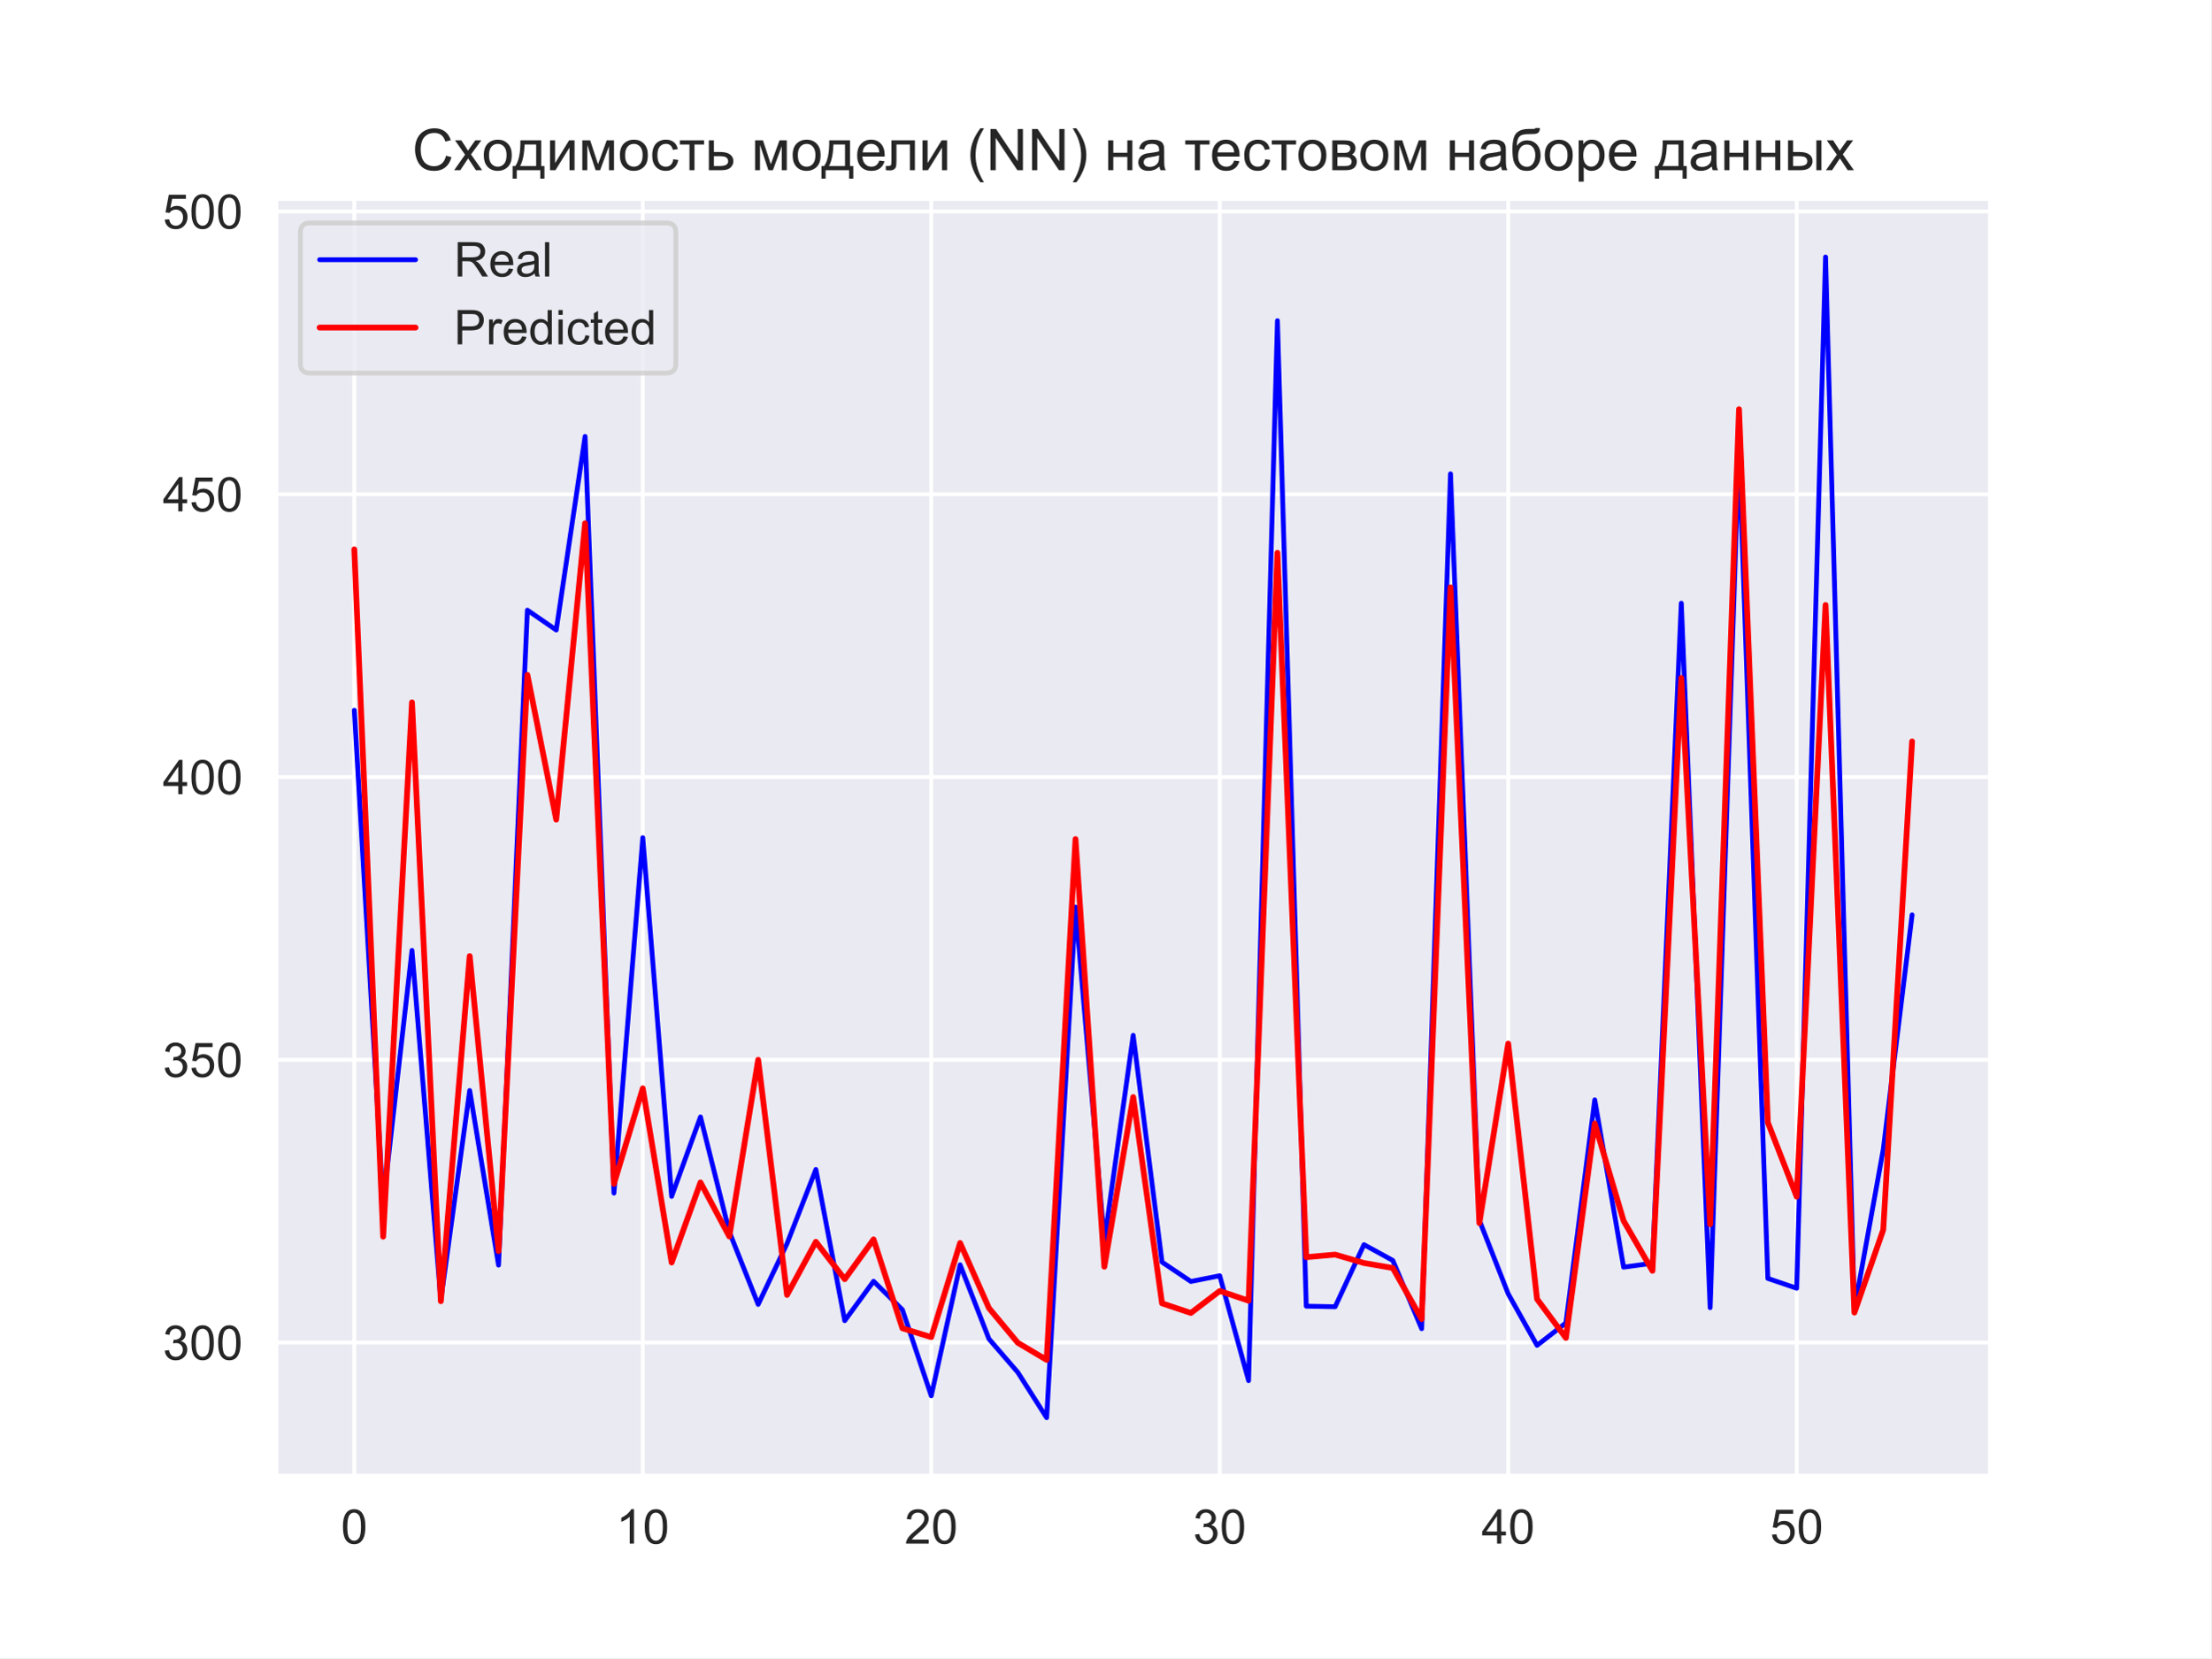
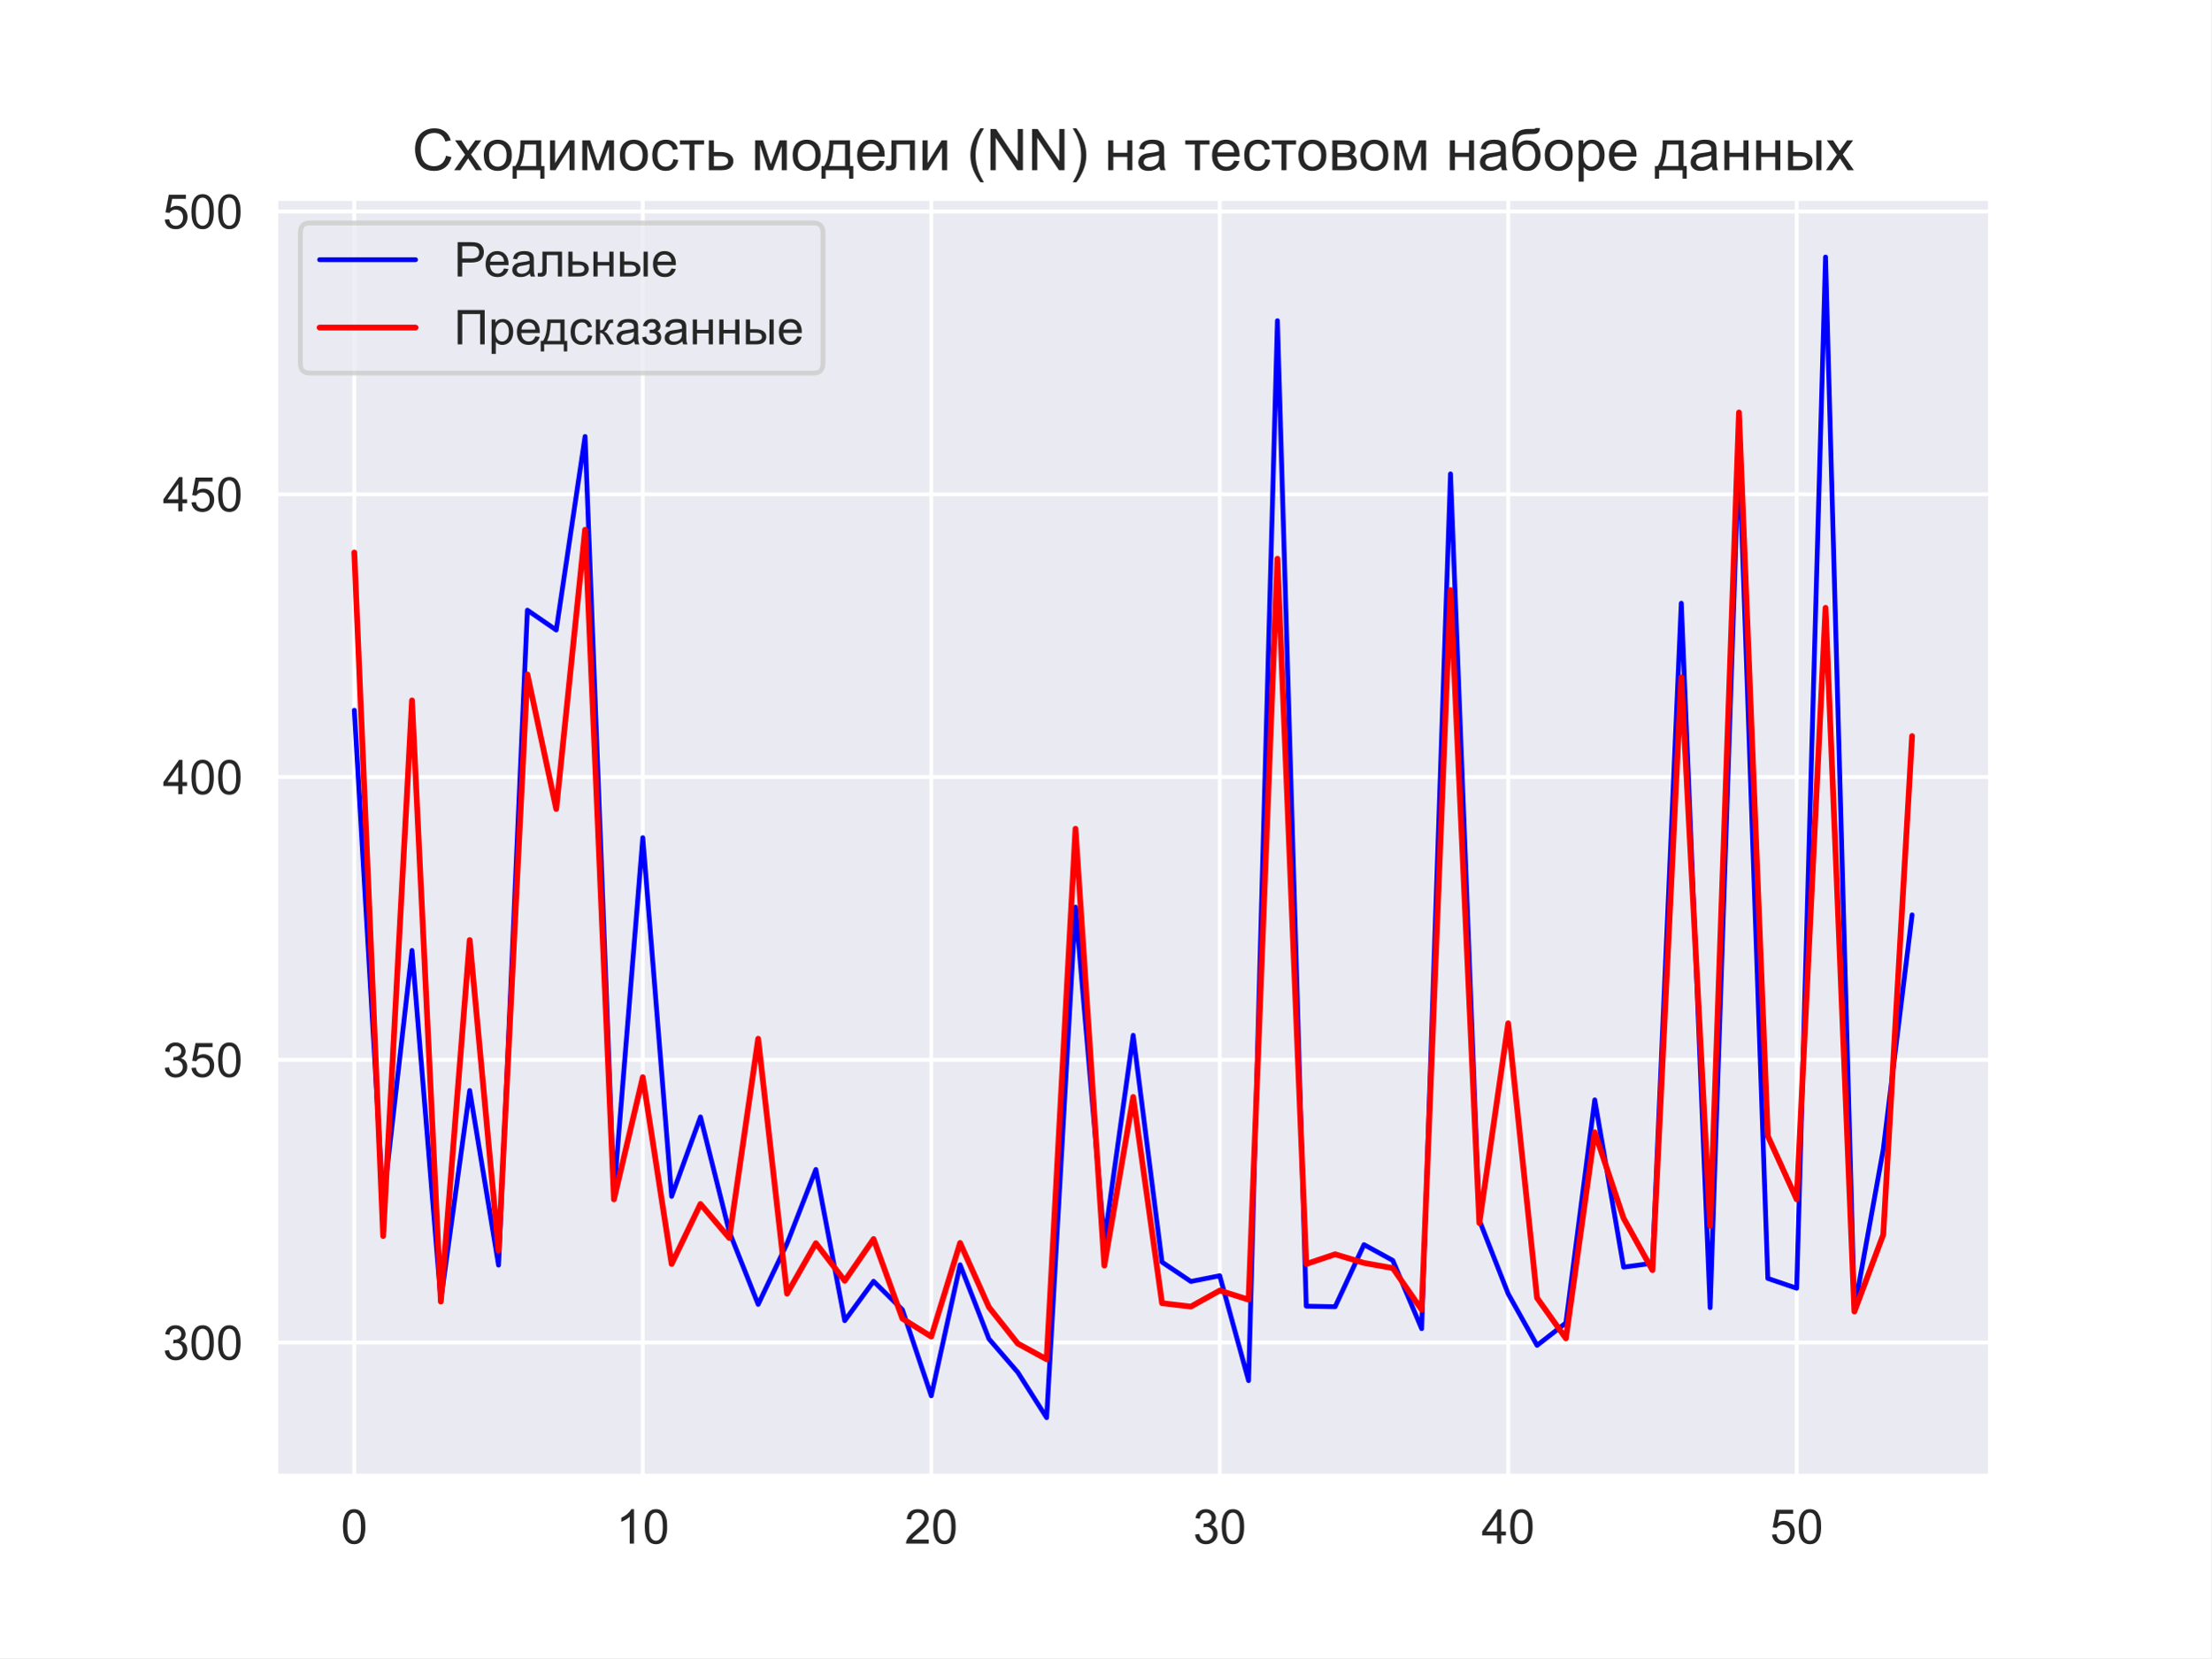
<svg xmlns="http://www.w3.org/2000/svg" xmlns:xlink="http://www.w3.org/1999/xlink" width="460.8pt" height="345.6pt" viewBox="0 0 460.8 345.6" version="1.1">
  <defs>
    <style type="text/css">*{stroke-linejoin: round; stroke-linecap: butt}</style>
  </defs>
  <g id="figure_1">
    <g id="patch_1">
      <path d="M 0 345.6  L 460.8 345.6  L 460.8 0  L 0 0  z " style="fill: #ffffff" />
    </g>
    <g id="axes_1">
      <g id="patch_2">
        <path d="M 57.6 307.584  L 414.72 307.584  L 414.72 41.472  L 57.6 41.472  z " style="fill: #eaeaf2" />
      </g>
      <g id="matplotlib.axis_1">
        <g id="xtick_1">
          <g id="line2d_1">
-             <path d="M 73.833 307.584  L 73.833 41.472  " clip-path="url(#p24a4a85d3d)" style="fill: none; stroke: #ffffff; stroke-width: 0.8; stroke-linecap: round" />
+             <path d="M 73.833 307.584  L 73.833 41.472  " clip-path="url(#pc5e1784c09)" style="fill: none; stroke: #ffffff; stroke-width: 0.8; stroke-linecap: round" />
          </g>
          <g id="text_1">
            <g style="fill: #262626" transform="translate(71.05226 321.7418) scale(0.1 -0.1)">
              <defs>
                <path id="ArialMT-30" d="M 266 2259  Q 266 3072 433 3567  Q 600 4063 929 4331  Q 1259 4600 1759 4600  Q 2128 4600 2406 4451  Q 2684 4303 2865 4023  Q 3047 3744 3150 3342  Q 3253 2941 3253 2259  Q 3253 1453 3087 958  Q 2922 463 2592 192  Q 2263 -78 1759 -78  Q 1097 -78 719 397  Q 266 969 266 2259  z M 844 2259  Q 844 1131 1108 757  Q 1372 384 1759 384  Q 2147 384 2411 759  Q 2675 1134 2675 2259  Q 2675 3391 2411 3762  Q 2147 4134 1753 4134  Q 1366 4134 1134 3806  Q 844 3388 844 2259  z " transform="scale(0.015625)" />
              </defs>
              <use xlink:href="#ArialMT-30" />
            </g>
          </g>
        </g>
        <g id="xtick_2">
          <g id="line2d_2">
-             <path d="M 133.954 307.584  L 133.954 41.472  " clip-path="url(#p24a4a85d3d)" style="fill: none; stroke: #ffffff; stroke-width: 0.8; stroke-linecap: round" />
+             <path d="M 133.954 307.584  L 133.954 41.472  " clip-path="url(#pc5e1784c09)" style="fill: none; stroke: #ffffff; stroke-width: 0.8; stroke-linecap: round" />
          </g>
          <g id="text_2">
            <g style="fill: #262626" transform="translate(128.393 321.7418) scale(0.1 -0.1)">
              <defs>
                <path id="ArialMT-31" d="M 2384 0  L 1822 0  L 1822 3584  Q 1619 3391 1289 3197  Q 959 3003 697 2906  L 697 3450  Q 1169 3672 1522 3987  Q 1875 4303 2022 4600  L 2384 4600  L 2384 0  z " transform="scale(0.015625)" />
              </defs>
              <use xlink:href="#ArialMT-31" />
              <use xlink:href="#ArialMT-30" x="55.615" />
            </g>
          </g>
        </g>
        <g id="xtick_3">
          <g id="line2d_3">
-             <path d="M 194.075 307.584  L 194.075 41.472  " clip-path="url(#p24a4a85d3d)" style="fill: none; stroke: #ffffff; stroke-width: 0.8; stroke-linecap: round" />
+             <path d="M 194.075 307.584  L 194.075 41.472  " clip-path="url(#pc5e1784c09)" style="fill: none; stroke: #ffffff; stroke-width: 0.8; stroke-linecap: round" />
          </g>
          <g id="text_3">
            <g style="fill: #262626" transform="translate(188.5142 321.7418) scale(0.1 -0.1)">
              <defs>
                <path id="ArialMT-32" d="M 3222 541  L 3222 0  L 194 0  Q 188 203 259 391  Q 375 700 629 1000  Q 884 1300 1366 1694  Q 2113 2306 2375 2664  Q 2638 3022 2638 3341  Q 2638 3675 2398 3904  Q 2159 4134 1775 4134  Q 1369 4134 1125 3890  Q 881 3647 878 3216  L 300 3275  Q 359 3922 746 4261  Q 1134 4600 1788 4600  Q 2447 4600 2831 4234  Q 3216 3869 3216 3328  Q 3216 3053 3103 2787  Q 2991 2522 2730 2228  Q 2469 1934 1863 1422  Q 1356 997 1212 845  Q 1069 694 975 541  L 3222 541  z " transform="scale(0.015625)" />
              </defs>
              <use xlink:href="#ArialMT-32" />
              <use xlink:href="#ArialMT-30" x="55.615" />
            </g>
          </g>
        </g>
        <g id="xtick_4">
          <g id="line2d_4">
-             <path d="M 254.196 307.584  L 254.196 41.472  " clip-path="url(#p24a4a85d3d)" style="fill: none; stroke: #ffffff; stroke-width: 0.8; stroke-linecap: round" />
+             <path d="M 254.196 307.584  L 254.196 41.472  " clip-path="url(#pc5e1784c09)" style="fill: none; stroke: #ffffff; stroke-width: 0.8; stroke-linecap: round" />
          </g>
          <g id="text_4">
            <g style="fill: #262626" transform="translate(248.6354 321.7418) scale(0.1 -0.1)">
              <defs>
                <path id="ArialMT-33" d="M 269 1209  L 831 1284  Q 928 806 1161 595  Q 1394 384 1728 384  Q 2125 384 2398 659  Q 2672 934 2672 1341  Q 2672 1728 2419 1979  Q 2166 2231 1775 2231  Q 1616 2231 1378 2169  L 1441 2663  Q 1497 2656 1531 2656  Q 1891 2656 2178 2843  Q 2466 3031 2466 3422  Q 2466 3731 2256 3934  Q 2047 4138 1716 4138  Q 1388 4138 1169 3931  Q 950 3725 888 3313  L 325 3413  Q 428 3978 793 4289  Q 1159 4600 1703 4600  Q 2078 4600 2393 4439  Q 2709 4278 2876 4000  Q 3044 3722 3044 3409  Q 3044 3113 2884 2869  Q 2725 2625 2413 2481  Q 2819 2388 3044 2092  Q 3269 1797 3269 1353  Q 3269 753 2831 336  Q 2394 -81 1725 -81  Q 1122 -81 723 278  Q 325 638 269 1209  z " transform="scale(0.015625)" />
              </defs>
              <use xlink:href="#ArialMT-33" />
              <use xlink:href="#ArialMT-30" x="55.615" />
            </g>
          </g>
        </g>
        <g id="xtick_5">
          <g id="line2d_5">
-             <path d="M 314.318 307.584  L 314.318 41.472  " clip-path="url(#p24a4a85d3d)" style="fill: none; stroke: #ffffff; stroke-width: 0.8; stroke-linecap: round" />
+             <path d="M 314.318 307.584  L 314.318 41.472  " clip-path="url(#pc5e1784c09)" style="fill: none; stroke: #ffffff; stroke-width: 0.8; stroke-linecap: round" />
          </g>
          <g id="text_5">
            <g style="fill: #262626" transform="translate(308.7566 321.7418) scale(0.1 -0.1)">
              <defs>
                <path id="ArialMT-34" d="M 2069 0  L 2069 1097  L 81 1097  L 81 1613  L 2172 4581  L 2631 4581  L 2631 1613  L 3250 1613  L 3250 1097  L 2631 1097  L 2631 0  L 2069 0  z M 2069 1613  L 2069 3678  L 634 1613  L 2069 1613  z " transform="scale(0.015625)" />
              </defs>
              <use xlink:href="#ArialMT-34" />
              <use xlink:href="#ArialMT-30" x="55.615" />
            </g>
          </g>
        </g>
        <g id="xtick_6">
          <g id="line2d_6">
-             <path d="M 374.439 307.584  L 374.439 41.472  " clip-path="url(#p24a4a85d3d)" style="fill: none; stroke: #ffffff; stroke-width: 0.8; stroke-linecap: round" />
+             <path d="M 374.439 307.584  L 374.439 41.472  " clip-path="url(#pc5e1784c09)" style="fill: none; stroke: #ffffff; stroke-width: 0.8; stroke-linecap: round" />
          </g>
          <g id="text_6">
            <g style="fill: #262626" transform="translate(368.8779 321.7418) scale(0.1 -0.1)">
              <defs>
                <path id="ArialMT-35" d="M 266 1200  L 856 1250  Q 922 819 1161 601  Q 1400 384 1738 384  Q 2144 384 2425 690  Q 2706 997 2706 1503  Q 2706 1984 2436 2262  Q 2166 2541 1728 2541  Q 1456 2541 1237 2417  Q 1019 2294 894 2097  L 366 2166  L 809 4519  L 3088 4519  L 3088 3981  L 1259 3981  L 1013 2750  Q 1425 3038 1878 3038  Q 2478 3038 2890 2622  Q 3303 2206 3303 1553  Q 3303 931 2941 478  Q 2500 -78 1738 -78  Q 1113 -78 717 272  Q 322 622 266 1200  z " transform="scale(0.015625)" />
              </defs>
              <use xlink:href="#ArialMT-35" />
              <use xlink:href="#ArialMT-30" x="55.615" />
            </g>
          </g>
        </g>
      </g>
      <g id="matplotlib.axis_2">
        <g id="ytick_1">
          <g id="line2d_7">
-             <path d="M 57.6 279.835  L 414.72 279.835  " clip-path="url(#p24a4a85d3d)" style="fill: none; stroke: #ffffff; stroke-width: 0.8; stroke-linecap: round" />
+             <path d="M 57.6 279.835  L 414.72 279.835  " clip-path="url(#pc5e1784c09)" style="fill: none; stroke: #ffffff; stroke-width: 0.8; stroke-linecap: round" />
          </g>
          <g id="text_7">
            <g style="fill: #262626" transform="translate(33.91719 283.4142) scale(0.1 -0.1)">
              <use xlink:href="#ArialMT-33" />
              <use xlink:href="#ArialMT-30" x="55.615" />
              <use xlink:href="#ArialMT-30" x="111.23" />
            </g>
          </g>
        </g>
        <g id="ytick_2">
          <g id="line2d_8">
-             <path d="M 57.6 220.894  L 414.72 220.894  " clip-path="url(#p24a4a85d3d)" style="fill: none; stroke: #ffffff; stroke-width: 0.8; stroke-linecap: round" />
+             <path d="M 57.6 220.894  L 414.72 220.894  " clip-path="url(#pc5e1784c09)" style="fill: none; stroke: #ffffff; stroke-width: 0.8; stroke-linecap: round" />
          </g>
          <g id="text_8">
            <g style="fill: #262626" transform="translate(33.91719 224.4733) scale(0.1 -0.1)">
              <use xlink:href="#ArialMT-33" />
              <use xlink:href="#ArialMT-35" x="55.615" />
              <use xlink:href="#ArialMT-30" x="111.23" />
            </g>
          </g>
        </g>
        <g id="ytick_3">
          <g id="line2d_9">
-             <path d="M 57.6 161.953  L 414.72 161.953  " clip-path="url(#p24a4a85d3d)" style="fill: none; stroke: #ffffff; stroke-width: 0.8; stroke-linecap: round" />
+             <path d="M 57.6 161.953  L 414.72 161.953  " clip-path="url(#pc5e1784c09)" style="fill: none; stroke: #ffffff; stroke-width: 0.8; stroke-linecap: round" />
          </g>
          <g id="text_9">
            <g style="fill: #262626" transform="translate(33.91719 165.5323) scale(0.1 -0.1)">
              <use xlink:href="#ArialMT-34" />
              <use xlink:href="#ArialMT-30" x="55.615" />
              <use xlink:href="#ArialMT-30" x="111.23" />
            </g>
          </g>
        </g>
        <g id="ytick_4">
          <g id="line2d_10">
-             <path d="M 57.6 103.012  L 414.72 103.012  " clip-path="url(#p24a4a85d3d)" style="fill: none; stroke: #ffffff; stroke-width: 0.8; stroke-linecap: round" />
+             <path d="M 57.6 103.012  L 414.72 103.012  " clip-path="url(#pc5e1784c09)" style="fill: none; stroke: #ffffff; stroke-width: 0.8; stroke-linecap: round" />
          </g>
          <g id="text_10">
            <g style="fill: #262626" transform="translate(33.91719 106.5913) scale(0.1 -0.1)">
              <use xlink:href="#ArialMT-34" />
              <use xlink:href="#ArialMT-35" x="55.615" />
              <use xlink:href="#ArialMT-30" x="111.23" />
            </g>
          </g>
        </g>
        <g id="ytick_5">
          <g id="line2d_11">
-             <path d="M 57.6 44.071  L 414.72 44.071  " clip-path="url(#p24a4a85d3d)" style="fill: none; stroke: #ffffff; stroke-width: 0.8; stroke-linecap: round" />
+             <path d="M 57.6 44.071  L 414.72 44.071  " clip-path="url(#pc5e1784c09)" style="fill: none; stroke: #ffffff; stroke-width: 0.8; stroke-linecap: round" />
          </g>
          <g id="text_11">
            <g style="fill: #262626" transform="translate(33.91719 47.65034) scale(0.1 -0.1)">
              <use xlink:href="#ArialMT-35" />
              <use xlink:href="#ArialMT-30" x="55.615" />
              <use xlink:href="#ArialMT-30" x="111.23" />
            </g>
          </g>
        </g>
      </g>
      <g id="line2d_12">
-         <path d="M 73.833 148.028  L 79.845 250.901  L 85.857 198.097  L 91.869 270.957  L 97.881 227.302  L 103.893 263.696  L 109.905 127.175  L 115.918 131.31  L 121.93 90.967  L 127.942 248.679  L 133.954 174.597  L 139.966 249.363  L 145.978 232.8  L 151.99 256.756  L 158.002 271.88  L 164.015 259.197  L 170.027 243.752  L 176.039 275.273  L 182.051 267.056  L 188.063 272.991  L 194.075 290.937  L 200.087 263.622  L 206.099 279.071  L 212.112 286.037  L 218.124 295.488  L 224.136 189.072  L 230.148 258.702  L 236.16 215.792  L 242.172 263.067  L 248.184 267.098  L 254.196 265.905  L 260.208 287.764  L 266.221 66.838  L 272.233 272.248  L 278.245 272.368  L 284.257 259.426  L 290.269 262.719  L 296.281 276.946  L 302.293 98.764  L 308.305 254.344  L 314.318 269.679  L 320.33 280.417  L 326.342 275.737  L 332.354 229.251  L 338.366 264.116  L 344.378 263.299  L 350.39 125.723  L 356.402 272.566  L 362.415 93.257  L 368.427 266.469  L 374.439 268.514  L 380.451 53.568  L 386.463 272.865  L 392.475 239.611  L 398.487 190.689  " clip-path="url(#p24a4a85d3d)" style="fill: none; stroke: #0000ff; stroke-linecap: round" />
+         <path d="M 73.833 148.028  L 79.845 250.901  L 85.857 198.097  L 91.869 270.957  L 97.881 227.302  L 103.893 263.696  L 109.905 127.175  L 115.918 131.31  L 121.93 90.967  L 127.942 248.679  L 133.954 174.597  L 139.966 249.363  L 145.978 232.8  L 151.99 256.756  L 158.002 271.88  L 164.015 259.197  L 170.027 243.752  L 176.039 275.273  L 182.051 267.056  L 188.063 272.991  L 194.075 290.937  L 200.087 263.622  L 206.099 279.071  L 212.112 286.037  L 218.124 295.488  L 224.136 189.072  L 230.148 258.702  L 236.16 215.792  L 242.172 263.067  L 248.184 267.098  L 254.196 265.905  L 260.208 287.764  L 266.221 66.838  L 272.233 272.248  L 278.245 272.368  L 284.257 259.426  L 290.269 262.719  L 296.281 276.946  L 302.293 98.764  L 308.305 254.344  L 314.318 269.679  L 320.33 280.417  L 326.342 275.737  L 332.354 229.251  L 338.366 264.116  L 344.378 263.299  L 350.39 125.723  L 356.402 272.566  L 362.415 93.257  L 368.427 266.469  L 374.439 268.514  L 380.451 53.568  L 386.463 272.865  L 392.475 239.611  L 398.487 190.689  " clip-path="url(#pc5e1784c09)" style="fill: none; stroke: #0000ff; stroke-linecap: round" />
      </g>
      <g id="line2d_13">
-         <path d="M 73.833 114.5  L 79.845 257.762  L 85.857 146.389  L 91.869 271.215  L 97.881 199.276  L 103.893 260.769  L 109.905 140.657  L 115.918 170.837  L 121.93 109.063  L 127.942 246.754  L 133.954 226.84  L 139.966 263.15  L 145.978 246.46  L 151.99 257.727  L 158.002 220.898  L 164.015 269.907  L 170.027 258.835  L 176.039 266.623  L 182.051 258.326  L 188.063 276.858  L 194.075 278.703  L 200.087 259.08  L 206.099 272.648  L 212.112 279.881  L 218.124 283.446  L 224.136 174.893  L 230.148 264.022  L 236.16 228.661  L 242.172 271.66  L 248.184 273.666  L 254.196 269.08  L 260.208 271.111  L 266.221 115.216  L 272.233 262.036  L 278.245 261.497  L 284.257 263.254  L 290.269 264.294  L 296.281 274.947  L 302.293 122.422  L 308.305 254.938  L 314.318 217.513  L 320.33 270.768  L 326.342 278.866  L 332.354 234.18  L 338.366 254.458  L 344.378 264.881  L 350.39 141.312  L 356.402 255.176  L 362.415 85.286  L 368.427 233.954  L 374.439 249.423  L 380.451 126.095  L 386.463 273.589  L 392.475 256.332  L 398.487 154.537  " clip-path="url(#p24a4a85d3d)" style="fill: none; stroke: #ff0000; stroke-width: 1.2; stroke-linecap: round" />
+         <path d="M 73.833 115.148  L 79.845 257.631  L 85.857 145.986  L 91.869 271.299  L 97.881 195.938  L 103.893 260.693  L 109.905 140.559  L 115.918 168.62  L 121.93 110.407  L 127.942 249.996  L 133.954 224.522  L 139.966 263.454  L 145.978 250.948  L 151.99 258.057  L 158.002 216.509  L 164.015 269.643  L 170.027 259.118  L 176.039 266.966  L 182.051 258.253  L 188.063 274.843  L 194.075 278.595  L 200.087 259.069  L 206.099 272.467  L 212.112 280.049  L 218.124 283.323  L 224.136 172.738  L 230.148 263.793  L 236.16 228.649  L 242.172 271.632  L 248.184 272.338  L 254.196 268.993  L 260.208 270.894  L 266.221 116.445  L 272.233 263.459  L 278.245 261.431  L 284.257 263.239  L 290.269 264.317  L 296.281 272.998  L 302.293 122.994  L 308.305 254.926  L 314.318 213.285  L 320.33 270.525  L 326.342 278.971  L 332.354 236.01  L 338.366 253.928  L 344.378 264.743  L 350.39 141.159  L 356.402 255.516  L 362.415 85.969  L 368.427 236.794  L 374.439 249.999  L 380.451 126.692  L 386.463 273.37  L 392.475 257.353  L 398.487 153.425  " clip-path="url(#pc5e1784c09)" style="fill: none; stroke: #ff0000; stroke-width: 1.2; stroke-linecap: round" />
      </g>
      <g id="patch_3">
        <path d="M 57.6 307.584  L 57.6 41.472  " style="fill: none; stroke: #ffffff; stroke-width: 0.8; stroke-linejoin: miter; stroke-linecap: square" />
      </g>
      <g id="patch_4">
        <path d="M 414.72 307.584  L 414.72 41.472  " style="fill: none; stroke: #ffffff; stroke-width: 0.8; stroke-linejoin: miter; stroke-linecap: square" />
      </g>
      <g id="patch_5">
        <path d="M 57.6 307.584  L 414.72 307.584  " style="fill: none; stroke: #ffffff; stroke-width: 0.8; stroke-linejoin: miter; stroke-linecap: square" />
      </g>
      <g id="patch_6">
        <path d="M 57.6 41.472  L 414.72 41.472  " style="fill: none; stroke: #ffffff; stroke-width: 0.8; stroke-linejoin: miter; stroke-linecap: square" />
      </g>
      <g id="text_12">
        <g style="fill: #262626" transform="translate(85.89187 35.472) scale(0.12 -0.12)">
          <defs>
            <path id="ArialMT-421" d="M 3763 1606  L 4369 1453  Q 4178 706 3683 314  Q 3188 -78 2472 -78  Q 1731 -78 1267 223  Q 803 525 561 1097  Q 319 1669 319 2325  Q 319 3041 592 3573  Q 866 4106 1370 4382  Q 1875 4659 2481 4659  Q 3169 4659 3637 4309  Q 4106 3959 4291 3325  L 3694 3184  Q 3534 3684 3231 3912  Q 2928 4141 2469 4141  Q 1941 4141 1586 3887  Q 1231 3634 1087 3207  Q 944 2781 944 2328  Q 944 1744 1114 1308  Q 1284 872 1643 656  Q 2003 441 2422 441  Q 2931 441 3284 734  Q 3638 1028 3763 1606  z " transform="scale(0.015625)" />
            <path id="ArialMT-445" d="M 47 0  L 1259 1725  L 138 3319  L 841 3319  L 1350 2541  Q 1494 2319 1581 2169  Q 1719 2375 1834 2534  L 2394 3319  L 3066 3319  L 1919 1756  L 3153 0  L 2463 0  L 1781 1031  L 1600 1309  L 728 0  L 47 0  z " transform="scale(0.015625)" />
            <path id="ArialMT-43e" d="M 213 1659  Q 213 2581 725 3025  Q 1153 3394 1769 3394  Q 2453 3394 2887 2945  Q 3322 2497 3322 1706  Q 3322 1066 3130 698  Q 2938 331 2570 128  Q 2203 -75 1769 -75  Q 1072 -75 642 372  Q 213 819 213 1659  z M 791 1659  Q 791 1022 1069 705  Q 1347 388 1769 388  Q 2188 388 2466 706  Q 2744 1025 2744 1678  Q 2744 2294 2464 2611  Q 2184 2928 1769 2928  Q 1347 2928 1069 2612  Q 791 2297 791 1659  z " transform="scale(0.015625)" />
            <path id="ArialMT-434" d="M 866 3319  L 3178 3319  L 3178 463  L 3538 463  L 3538 -941  L 3075 -941  L 3075 0  L 463 0  L 463 -941  L 0 -941  L 0 463  L 297 463  Q 891 1269 866 3319  z M 1334 2853  Q 1272 1238 834 463  L 2619 463  L 2619 2853  L 1334 2853  z " transform="scale(0.015625)" />
            <path id="ArialMT-438" d="M 422 3319  L 984 3319  L 984 788  L 2544 3319  L 3150 3319  L 3150 0  L 2588 0  L 2588 2516  L 1028 0  L 422 0  L 422 3319  z " transform="scale(0.015625)" />
            <path id="ArialMT-43c" d="M 438 3319  L 1313 3319  L 2184 663  L 3153 3319  L 3963 3319  L 3963 0  L 3400 0  L 3400 2672  L 2419 0  L 1916 0  L 988 2800  L 988 0  L 438 0  L 438 3319  z " transform="scale(0.015625)" />
            <path id="ArialMT-441" d="M 2588 1216  L 3141 1144  Q 3050 572 2676 248  Q 2303 -75 1759 -75  Q 1078 -75 664 370  Q 250 816 250 1647  Q 250 2184 428 2587  Q 606 2991 970 3192  Q 1334 3394 1763 3394  Q 2303 3394 2647 3120  Q 2991 2847 3088 2344  L 2541 2259  Q 2463 2594 2264 2762  Q 2066 2931 1784 2931  Q 1359 2931 1093 2626  Q 828 2322 828 1663  Q 828 994 1084 691  Q 1341 388 1753 388  Q 2084 388 2306 591  Q 2528 794 2588 1216  z " transform="scale(0.015625)" />
            <path id="ArialMT-442" d="M 119 3319  L 2816 3319  L 2816 2853  L 1747 2853  L 1747 0  L 1188 0  L 1188 2853  L 119 2853  L 119 3319  z " transform="scale(0.015625)" />
            <path id="ArialMT-44c" d="M 413 3319  L 975 3319  L 975 2022  L 1688 2022  Q 2384 2022 2761 1751  Q 3138 1481 3138 1006  Q 3138 591 2823 295  Q 2509 0 1819 0  L 413 0  L 413 3319  z M 975 463  L 1566 463  Q 2100 463 2328 594  Q 2556 725 2556 1003  Q 2556 1219 2387 1387  Q 2219 1556 1641 1556  L 975 1556  L 975 463  z " transform="scale(0.015625)" />
            <path id="ArialMT-20" transform="scale(0.015625)" />
            <path id="ArialMT-435" d="M 2694 1069  L 3275 997  Q 3138 488 2766 206  Q 2394 -75 1816 -75  Q 1088 -75 661 373  Q 234 822 234 1631  Q 234 2469 665 2931  Q 1097 3394 1784 3394  Q 2450 3394 2872 2941  Q 3294 2488 3294 1666  Q 3294 1616 3291 1516  L 816 1516  Q 847 969 1125 678  Q 1403 388 1819 388  Q 2128 388 2347 550  Q 2566 713 2694 1069  z M 847 1978  L 2700 1978  Q 2663 2397 2488 2606  Q 2219 2931 1791 2931  Q 1403 2931 1139 2672  Q 875 2413 847 1978  z " transform="scale(0.015625)" />
            <path id="ArialMT-43b" d="M 697 3319  L 3309 3319  L 3309 0  L 2750 0  L 2750 2853  L 1259 2853  L 1259 1200  Q 1259 622 1221 437  Q 1184 253 1015 115  Q 847 -22 528 -22  Q 331 -22 75 3  L 75 472  L 322 472  Q 497 472 572 508  Q 647 544 672 622  Q 697 700 697 1131  L 697 3319  z " transform="scale(0.015625)" />
            <path id="ArialMT-28" d="M 1497 -1347  Q 1031 -759 709 28  Q 388 816 388 1659  Q 388 2403 628 3084  Q 909 3875 1497 4659  L 1900 4659  Q 1522 4009 1400 3731  Q 1209 3300 1100 2831  Q 966 2247 966 1656  Q 966 153 1900 -1347  L 1497 -1347  z " transform="scale(0.015625)" />
            <path id="ArialMT-4e" d="M 488 0  L 488 4581  L 1109 4581  L 3516 984  L 3516 4581  L 4097 4581  L 4097 0  L 3475 0  L 1069 3600  L 1069 0  L 488 0  z " transform="scale(0.015625)" />
            <path id="ArialMT-29" d="M 791 -1347  L 388 -1347  Q 1322 153 1322 1656  Q 1322 2244 1188 2822  Q 1081 3291 891 3722  Q 769 4003 388 4659  L 791 4659  Q 1378 3875 1659 3084  Q 1900 2403 1900 1659  Q 1900 816 1576 28  Q 1253 -759 791 -1347  z " transform="scale(0.015625)" />
            <path id="ArialMT-43d" d="M 425 3319  L 988 3319  L 988 1938  L 2547 1938  L 2547 3319  L 3109 3319  L 3109 0  L 2547 0  L 2547 1472  L 988 1472  L 988 0  L 425 0  L 425 3319  z " transform="scale(0.015625)" />
            <path id="ArialMT-430" d="M 2588 409  Q 2275 144 1986 34  Q 1697 -75 1366 -75  Q 819 -75 525 192  Q 231 459 231 875  Q 231 1119 342 1320  Q 453 1522 633 1644  Q 813 1766 1038 1828  Q 1203 1872 1538 1913  Q 2219 1994 2541 2106  Q 2544 2222 2544 2253  Q 2544 2597 2384 2738  Q 2169 2928 1744 2928  Q 1347 2928 1158 2789  Q 969 2650 878 2297  L 328 2372  Q 403 2725 575 2942  Q 747 3159 1072 3276  Q 1397 3394 1825 3394  Q 2250 3394 2515 3294  Q 2781 3194 2906 3042  Q 3031 2891 3081 2659  Q 3109 2516 3109 2141  L 3109 1391  Q 3109 606 3145 398  Q 3181 191 3288 0  L 2700 0  Q 2613 175 2588 409  z M 2541 1666  Q 2234 1541 1622 1453  Q 1275 1403 1131 1340  Q 988 1278 909 1158  Q 831 1038 831 891  Q 831 666 1001 516  Q 1172 366 1500 366  Q 1825 366 2078 508  Q 2331 650 2450 897  Q 2541 1088 2541 1459  L 2541 1666  z " transform="scale(0.015625)" />
            <path id="ArialMT-432" d="M 425 3319  L 1722 3319  Q 2200 3319 2433 3239  Q 2666 3159 2833 2946  Q 3000 2734 3000 2438  Q 3000 2200 2901 2023  Q 2803 1847 2606 1728  Q 2841 1650 2995 1436  Q 3150 1222 3150 928  Q 3119 456 2812 228  Q 2506 0 1922 0  L 425 0  L 425 3319  z M 988 1922  L 1588 1922  Q 1947 1922 2081 1959  Q 2216 1997 2322 2111  Q 2428 2225 2428 2384  Q 2428 2647 2242 2750  Q 2056 2853 1606 2853  L 988 2853  L 988 1922  z M 988 463  L 1728 463  Q 2206 463 2384 573  Q 2563 684 2572 956  Q 2572 1116 2469 1252  Q 2366 1388 2200 1423  Q 2034 1459 1669 1459  L 988 1459  L 988 463  z " transform="scale(0.015625)" />
            <path id="ArialMT-431" d="M 2853 4691  L 3350 4684  Q 3316 4350 3202 4219  Q 3088 4088 2908 4050  Q 2728 4013 2203 4013  Q 1506 4013 1253 3878  Q 1000 3744 889 3448  Q 778 3153 766 2688  Q 978 3003 1262 3161  Q 1547 3319 1903 3319  Q 2556 3319 2984 2870  Q 3413 2422 3413 1656  Q 3413 1075 3197 703  Q 2981 331 2686 128  Q 2391 -75 1881 -75  Q 1291 -75 962 195  Q 634 466 459 887  Q 284 1309 284 2356  Q 284 3672 729 4128  Q 1175 4584 2100 4584  Q 2675 4584 2753 4603  Q 2831 4622 2853 4691  z M 2825 1672  Q 2825 2191 2579 2522  Q 2334 2853 1888 2853  Q 1422 2853 1169 2503  Q 916 2153 916 1569  Q 916 991 1195 684  Q 1475 378 1884 378  Q 2303 378 2564 733  Q 2825 1088 2825 1672  z " transform="scale(0.015625)" />
            <path id="ArialMT-440" d="M 422 -1272  L 422 3319  L 934 3319  L 934 2888  Q 1116 3141 1344 3267  Q 1572 3394 1897 3394  Q 2322 3394 2647 3175  Q 2972 2956 3137 2557  Q 3303 2159 3303 1684  Q 3303 1175 3120 767  Q 2938 359 2589 142  Q 2241 -75 1856 -75  Q 1575 -75 1351 44  Q 1128 163 984 344  L 984 -1272  L 422 -1272  z M 931 1641  Q 931 1000 1190 694  Q 1450 388 1819 388  Q 2194 388 2461 705  Q 2728 1022 2728 1688  Q 2728 2322 2467 2637  Q 2206 2953 1844 2953  Q 1484 2953 1207 2617  Q 931 2281 931 1641  z " transform="scale(0.015625)" />
            <path id="ArialMT-44b" d="M 3581 3319  L 4144 3319  L 4144 0  L 3581 0  L 3581 3319  z M 434 3319  L 997 3319  L 997 2022  L 1709 2022  Q 2406 2022 2782 1751  Q 3159 1481 3159 1006  Q 3159 591 2845 295  Q 2531 0 1841 0  L 434 0  L 434 3319  z M 997 463  L 1588 463  Q 2122 463 2350 594  Q 2578 725 2578 1003  Q 2578 1219 2409 1387  Q 2241 1556 1663 1556  L 997 1556  L 997 463  z " transform="scale(0.015625)" />
          </defs>
          <use xlink:href="#ArialMT-421" />
          <use xlink:href="#ArialMT-445" x="72.217" />
          <use xlink:href="#ArialMT-43e" x="121.092" />
          <use xlink:href="#ArialMT-434" x="174.457" />
          <use xlink:href="#ArialMT-438" x="232.807" />
          <use xlink:href="#ArialMT-43c" x="288.666" />
          <use xlink:href="#ArialMT-43e" x="357.416" />
          <use xlink:href="#ArialMT-441" x="413.031" />
          <use xlink:href="#ArialMT-442" x="463.031" />
          <use xlink:href="#ArialMT-44c" x="508.832" />
          <use xlink:href="#ArialMT-20" x="560.932" />
          <use xlink:href="#ArialMT-43c" x="588.715" />
          <use xlink:href="#ArialMT-43e" x="657.465" />
          <use xlink:href="#ArialMT-434" x="710.83" />
          <use xlink:href="#ArialMT-435" x="769.18" />
          <use xlink:href="#ArialMT-43b" x="821.42" />
          <use xlink:href="#ArialMT-438" x="879.77" />
          <use xlink:href="#ArialMT-20" x="935.629" />
          <use xlink:href="#ArialMT-28" x="963.412" />
          <use xlink:href="#ArialMT-4e" x="996.713" />
          <use xlink:href="#ArialMT-4e" x="1068.93" />
          <use xlink:href="#ArialMT-29" x="1141.146" />
          <use xlink:href="#ArialMT-20" x="1174.447" />
          <use xlink:href="#ArialMT-43d" x="1202.23" />
          <use xlink:href="#ArialMT-430" x="1257.455" />
          <use xlink:href="#ArialMT-20" x="1313.07" />
          <use xlink:href="#ArialMT-442" x="1340.854" />
          <use xlink:href="#ArialMT-435" x="1385.529" />
          <use xlink:href="#ArialMT-441" x="1441.145" />
          <use xlink:href="#ArialMT-442" x="1491.145" />
          <use xlink:href="#ArialMT-43e" x="1535.82" />
          <use xlink:href="#ArialMT-432" x="1591.436" />
          <use xlink:href="#ArialMT-43e" x="1643.436" />
          <use xlink:href="#ArialMT-43c" x="1699.051" />
          <use xlink:href="#ArialMT-20" x="1767.801" />
          <use xlink:href="#ArialMT-43d" x="1795.584" />
          <use xlink:href="#ArialMT-430" x="1850.809" />
          <use xlink:href="#ArialMT-431" x="1906.424" />
          <use xlink:href="#ArialMT-43e" x="1963.699" />
          <use xlink:href="#ArialMT-440" x="2019.314" />
          <use xlink:href="#ArialMT-435" x="2074.93" />
          <use xlink:href="#ArialMT-20" x="2130.545" />
          <use xlink:href="#ArialMT-434" x="2158.328" />
          <use xlink:href="#ArialMT-430" x="2216.678" />
          <use xlink:href="#ArialMT-43d" x="2272.293" />
          <use xlink:href="#ArialMT-43d" x="2327.518" />
          <use xlink:href="#ArialMT-44b" x="2382.742" />
          <use xlink:href="#ArialMT-445" x="2454.617" />
        </g>
      </g>
      <g id="legend_1">
        <g id="patch_7">
-           <path d="M 64.6 77.763  L 138.844 77.763  Q 140.844 77.763 140.844 75.763  L 140.844 48.472  Q 140.844 46.472 138.844 46.472  L 64.6 46.472  Q 62.6 46.472 62.6 48.472  L 62.6 75.763  Q 62.6 77.763 64.6 77.763  z " style="fill: #eaeaf2; opacity: 0.8; stroke: #cccccc; stroke-linejoin: miter" />
+           <path d="M 64.6 77.763  L 169.505 77.763  Q 171.505 77.763 171.505 75.763  L 171.505 48.472  Q 171.505 46.472 169.505 46.472  L 64.6 46.472  Q 62.6 46.472 62.6 48.472  L 62.6 75.763  Q 62.6 77.763 64.6 77.763  z " style="fill: #eaeaf2; opacity: 0.8; stroke: #cccccc; stroke-linejoin: miter" />
        </g>
        <g id="line2d_14">
          <path d="M 66.6 54.13  L 76.6 54.13  L 86.6 54.13  " style="fill: none; stroke: #0000ff; stroke-linecap: round" />
        </g>
        <g id="text_13">
          <g style="fill: #262626" transform="translate(94.6 57.62981) scale(0.1 -0.1)">
            <defs>
-               <path id="ArialMT-52" d="M 503 0  L 503 4581  L 2534 4581  Q 3147 4581 3465 4457  Q 3784 4334 3975 4021  Q 4166 3709 4166 3331  Q 4166 2844 3850 2509  Q 3534 2175 2875 2084  Q 3116 1969 3241 1856  Q 3506 1613 3744 1247  L 4541 0  L 3778 0  L 3172 953  Q 2906 1366 2734 1584  Q 2563 1803 2427 1890  Q 2291 1978 2150 2013  Q 2047 2034 1813 2034  L 1109 2034  L 1109 0  L 503 0  z M 1109 2559  L 2413 2559  Q 2828 2559 3062 2645  Q 3297 2731 3419 2920  Q 3541 3109 3541 3331  Q 3541 3656 3305 3865  Q 3069 4075 2559 4075  L 1109 4075  L 1109 2559  z " transform="scale(0.015625)" />
-               <path id="ArialMT-65" d="M 2694 1069  L 3275 997  Q 3138 488 2766 206  Q 2394 -75 1816 -75  Q 1088 -75 661 373  Q 234 822 234 1631  Q 234 2469 665 2931  Q 1097 3394 1784 3394  Q 2450 3394 2872 2941  Q 3294 2488 3294 1666  Q 3294 1616 3291 1516  L 816 1516  Q 847 969 1125 678  Q 1403 388 1819 388  Q 2128 388 2347 550  Q 2566 713 2694 1069  z M 847 1978  L 2700 1978  Q 2663 2397 2488 2606  Q 2219 2931 1791 2931  Q 1403 2931 1139 2672  Q 875 2413 847 1978  z " transform="scale(0.015625)" />
-               <path id="ArialMT-61" d="M 2588 409  Q 2275 144 1986 34  Q 1697 -75 1366 -75  Q 819 -75 525 192  Q 231 459 231 875  Q 231 1119 342 1320  Q 453 1522 633 1644  Q 813 1766 1038 1828  Q 1203 1872 1538 1913  Q 2219 1994 2541 2106  Q 2544 2222 2544 2253  Q 2544 2597 2384 2738  Q 2169 2928 1744 2928  Q 1347 2928 1158 2789  Q 969 2650 878 2297  L 328 2372  Q 403 2725 575 2942  Q 747 3159 1072 3276  Q 1397 3394 1825 3394  Q 2250 3394 2515 3294  Q 2781 3194 2906 3042  Q 3031 2891 3081 2659  Q 3109 2516 3109 2141  L 3109 1391  Q 3109 606 3145 398  Q 3181 191 3288 0  L 2700 0  Q 2613 175 2588 409  z M 2541 1666  Q 2234 1541 1622 1453  Q 1275 1403 1131 1340  Q 988 1278 909 1158  Q 831 1038 831 891  Q 831 666 1001 516  Q 1172 366 1500 366  Q 1825 366 2078 508  Q 2331 650 2450 897  Q 2541 1088 2541 1459  L 2541 1666  z " transform="scale(0.015625)" />
-               <path id="ArialMT-6c" d="M 409 0  L 409 4581  L 972 4581  L 972 0  L 409 0  z " transform="scale(0.015625)" />
+               <path id="ArialMT-420" d="M 494 0  L 494 4581  L 2222 4581  Q 2678 4581 2919 4538  Q 3256 4481 3484 4323  Q 3713 4166 3852 3881  Q 3991 3597 3991 3256  Q 3991 2672 3619 2267  Q 3247 1863 2275 1863  L 1100 1863  L 1100 0  L 494 0  z M 1100 2403  L 2284 2403  Q 2872 2403 3119 2622  Q 3366 2841 3366 3238  Q 3366 3525 3220 3729  Q 3075 3934 2838 4000  Q 2684 4041 2272 4041  L 1100 4041  L 1100 2403  z " transform="scale(0.015625)" />
            </defs>
-             <use xlink:href="#ArialMT-52" />
-             <use xlink:href="#ArialMT-65" x="72.217" />
-             <use xlink:href="#ArialMT-61" x="127.832" />
-             <use xlink:href="#ArialMT-6c" x="183.447" />
+             <use xlink:href="#ArialMT-420" />
+             <use xlink:href="#ArialMT-435" x="62.324" />
+             <use xlink:href="#ArialMT-430" x="117.939" />
+             <use xlink:href="#ArialMT-43b" x="173.555" />
+             <use xlink:href="#ArialMT-44c" x="231.904" />
+             <use xlink:href="#ArialMT-43d" x="284.004" />
+             <use xlink:href="#ArialMT-44b" x="339.229" />
+             <use xlink:href="#ArialMT-435" x="411.104" />
          </g>
        </g>
        <g id="line2d_15">
          <path d="M 66.6 68.275  L 76.6 68.275  L 86.6 68.275  " style="fill: none; stroke: #ff0000; stroke-width: 1.2; stroke-linecap: round" />
        </g>
        <g id="text_14">
          <g style="fill: #262626" transform="translate(94.6 71.77513) scale(0.1 -0.1)">
            <defs>
-               <path id="ArialMT-50" d="M 494 0  L 494 4581  L 2222 4581  Q 2678 4581 2919 4538  Q 3256 4481 3484 4323  Q 3713 4166 3852 3881  Q 3991 3597 3991 3256  Q 3991 2672 3619 2267  Q 3247 1863 2275 1863  L 1100 1863  L 1100 0  L 494 0  z M 1100 2403  L 2284 2403  Q 2872 2403 3119 2622  Q 3366 2841 3366 3238  Q 3366 3525 3220 3729  Q 3075 3934 2838 4000  Q 2684 4041 2272 4041  L 1100 4041  L 1100 2403  z " transform="scale(0.015625)" />
-               <path id="ArialMT-72" d="M 416 0  L 416 3319  L 922 3319  L 922 2816  Q 1116 3169 1280 3281  Q 1444 3394 1641 3394  Q 1925 3394 2219 3213  L 2025 2691  Q 1819 2813 1613 2813  Q 1428 2813 1281 2702  Q 1134 2591 1072 2394  Q 978 2094 978 1738  L 978 0  L 416 0  z " transform="scale(0.015625)" />
-               <path id="ArialMT-64" d="M 2575 0  L 2575 419  Q 2259 -75 1647 -75  Q 1250 -75 917 144  Q 584 363 401 755  Q 219 1147 219 1656  Q 219 2153 384 2558  Q 550 2963 881 3178  Q 1213 3394 1622 3394  Q 1922 3394 2156 3267  Q 2391 3141 2538 2938  L 2538 4581  L 3097 4581  L 3097 0  L 2575 0  z M 797 1656  Q 797 1019 1065 703  Q 1334 388 1700 388  Q 2069 388 2326 689  Q 2584 991 2584 1609  Q 2584 2291 2321 2609  Q 2059 2928 1675 2928  Q 1300 2928 1048 2622  Q 797 2316 797 1656  z " transform="scale(0.015625)" />
-               <path id="ArialMT-69" d="M 425 3934  L 425 4581  L 988 4581  L 988 3934  L 425 3934  z M 425 0  L 425 3319  L 988 3319  L 988 0  L 425 0  z " transform="scale(0.015625)" />
-               <path id="ArialMT-63" d="M 2588 1216  L 3141 1144  Q 3050 572 2676 248  Q 2303 -75 1759 -75  Q 1078 -75 664 370  Q 250 816 250 1647  Q 250 2184 428 2587  Q 606 2991 970 3192  Q 1334 3394 1763 3394  Q 2303 3394 2647 3120  Q 2991 2847 3088 2344  L 2541 2259  Q 2463 2594 2264 2762  Q 2066 2931 1784 2931  Q 1359 2931 1093 2626  Q 828 2322 828 1663  Q 828 994 1084 691  Q 1341 388 1753 388  Q 2084 388 2306 591  Q 2528 794 2588 1216  z " transform="scale(0.015625)" />
-               <path id="ArialMT-74" d="M 1650 503  L 1731 6  Q 1494 -44 1306 -44  Q 1000 -44 831 53  Q 663 150 594 308  Q 525 466 525 972  L 525 2881  L 113 2881  L 113 3319  L 525 3319  L 525 4141  L 1084 4478  L 1084 3319  L 1650 3319  L 1650 2881  L 1084 2881  L 1084 941  Q 1084 700 1114 631  Q 1144 563 1211 522  Q 1278 481 1403 481  Q 1497 481 1650 503  z " transform="scale(0.015625)" />
+               <path id="ArialMT-41f" d="M 500 4581  L 4103 4581  L 4103 0  L 3494 0  L 3494 4041  L 1106 4041  L 1106 0  L 500 0  L 500 4581  z " transform="scale(0.015625)" />
+               <path id="ArialMT-43a" d="M 419 3319  L 981 3319  L 981 1884  Q 1250 1884 1358 1987  Q 1466 2091 1675 2588  Q 1841 2981 1944 3106  Q 2047 3231 2181 3275  Q 2316 3319 2613 3319  L 2725 3319  L 2725 2853  L 2569 2856  Q 2347 2856 2284 2791  Q 2219 2722 2084 2381  Q 1956 2056 1850 1931  Q 1744 1806 1522 1703  Q 1884 1606 2234 1028  L 2850 0  L 2231 0  L 1631 1028  Q 1447 1338 1309 1436  Q 1172 1534 981 1534  L 981 0  L 419 0  L 419 3319  z " transform="scale(0.015625)" />
+               <path id="ArialMT-437" d="M 1156 1500  L 1156 1941  Q 1513 1944 1642 1969  Q 1772 1994 1887 2119  Q 2003 2244 2003 2431  Q 2003 2659 1851 2795  Q 1700 2931 1459 2931  Q 984 2931 794 2372  L 259 2459  Q 509 3394 1466 3394  Q 1997 3394 2298 3103  Q 2600 2813 2600 2409  Q 2600 2003 2206 1763  Q 2456 1628 2581 1420  Q 2706 1213 2706 928  Q 2706 481 2381 203  Q 2056 -75 1472 -75  Q 338 -75 156 934  L 684 1047  Q 756 728 976 553  Q 1197 378 1481 378  Q 1766 378 1955 539  Q 2144 700 2144 950  Q 2144 1144 2025 1287  Q 1906 1431 1772 1467  Q 1638 1503 1284 1503  Q 1256 1503 1156 1500  z " transform="scale(0.015625)" />
            </defs>
-             <use xlink:href="#ArialMT-50" />
-             <use xlink:href="#ArialMT-72" x="66.699" />
-             <use xlink:href="#ArialMT-65" x="100" />
-             <use xlink:href="#ArialMT-64" x="155.615" />
-             <use xlink:href="#ArialMT-69" x="211.23" />
-             <use xlink:href="#ArialMT-63" x="233.447" />
-             <use xlink:href="#ArialMT-74" x="283.447" />
-             <use xlink:href="#ArialMT-65" x="311.23" />
-             <use xlink:href="#ArialMT-64" x="366.846" />
+             <use xlink:href="#ArialMT-41f" />
+             <use xlink:href="#ArialMT-440" x="71.875" />
+             <use xlink:href="#ArialMT-435" x="127.49" />
+             <use xlink:href="#ArialMT-434" x="180.855" />
+             <use xlink:href="#ArialMT-441" x="239.205" />
+             <use xlink:href="#ArialMT-43a" x="289.205" />
+             <use xlink:href="#ArialMT-430" x="335.205" />
+             <use xlink:href="#ArialMT-437" x="389.695" />
+             <use xlink:href="#ArialMT-430" x="435.545" />
+             <use xlink:href="#ArialMT-43d" x="491.16" />
+             <use xlink:href="#ArialMT-43d" x="546.385" />
+             <use xlink:href="#ArialMT-44b" x="601.609" />
+             <use xlink:href="#ArialMT-435" x="673.484" />
          </g>
        </g>
      </g>
    </g>
  </g>
  <defs>
-     <clipPath id="p24a4a85d3d">
+     <clipPath id="pc5e1784c09">
      <rect x="57.6" y="41.472" width="357.12" height="266.112" />
    </clipPath>
  </defs>
</svg>
